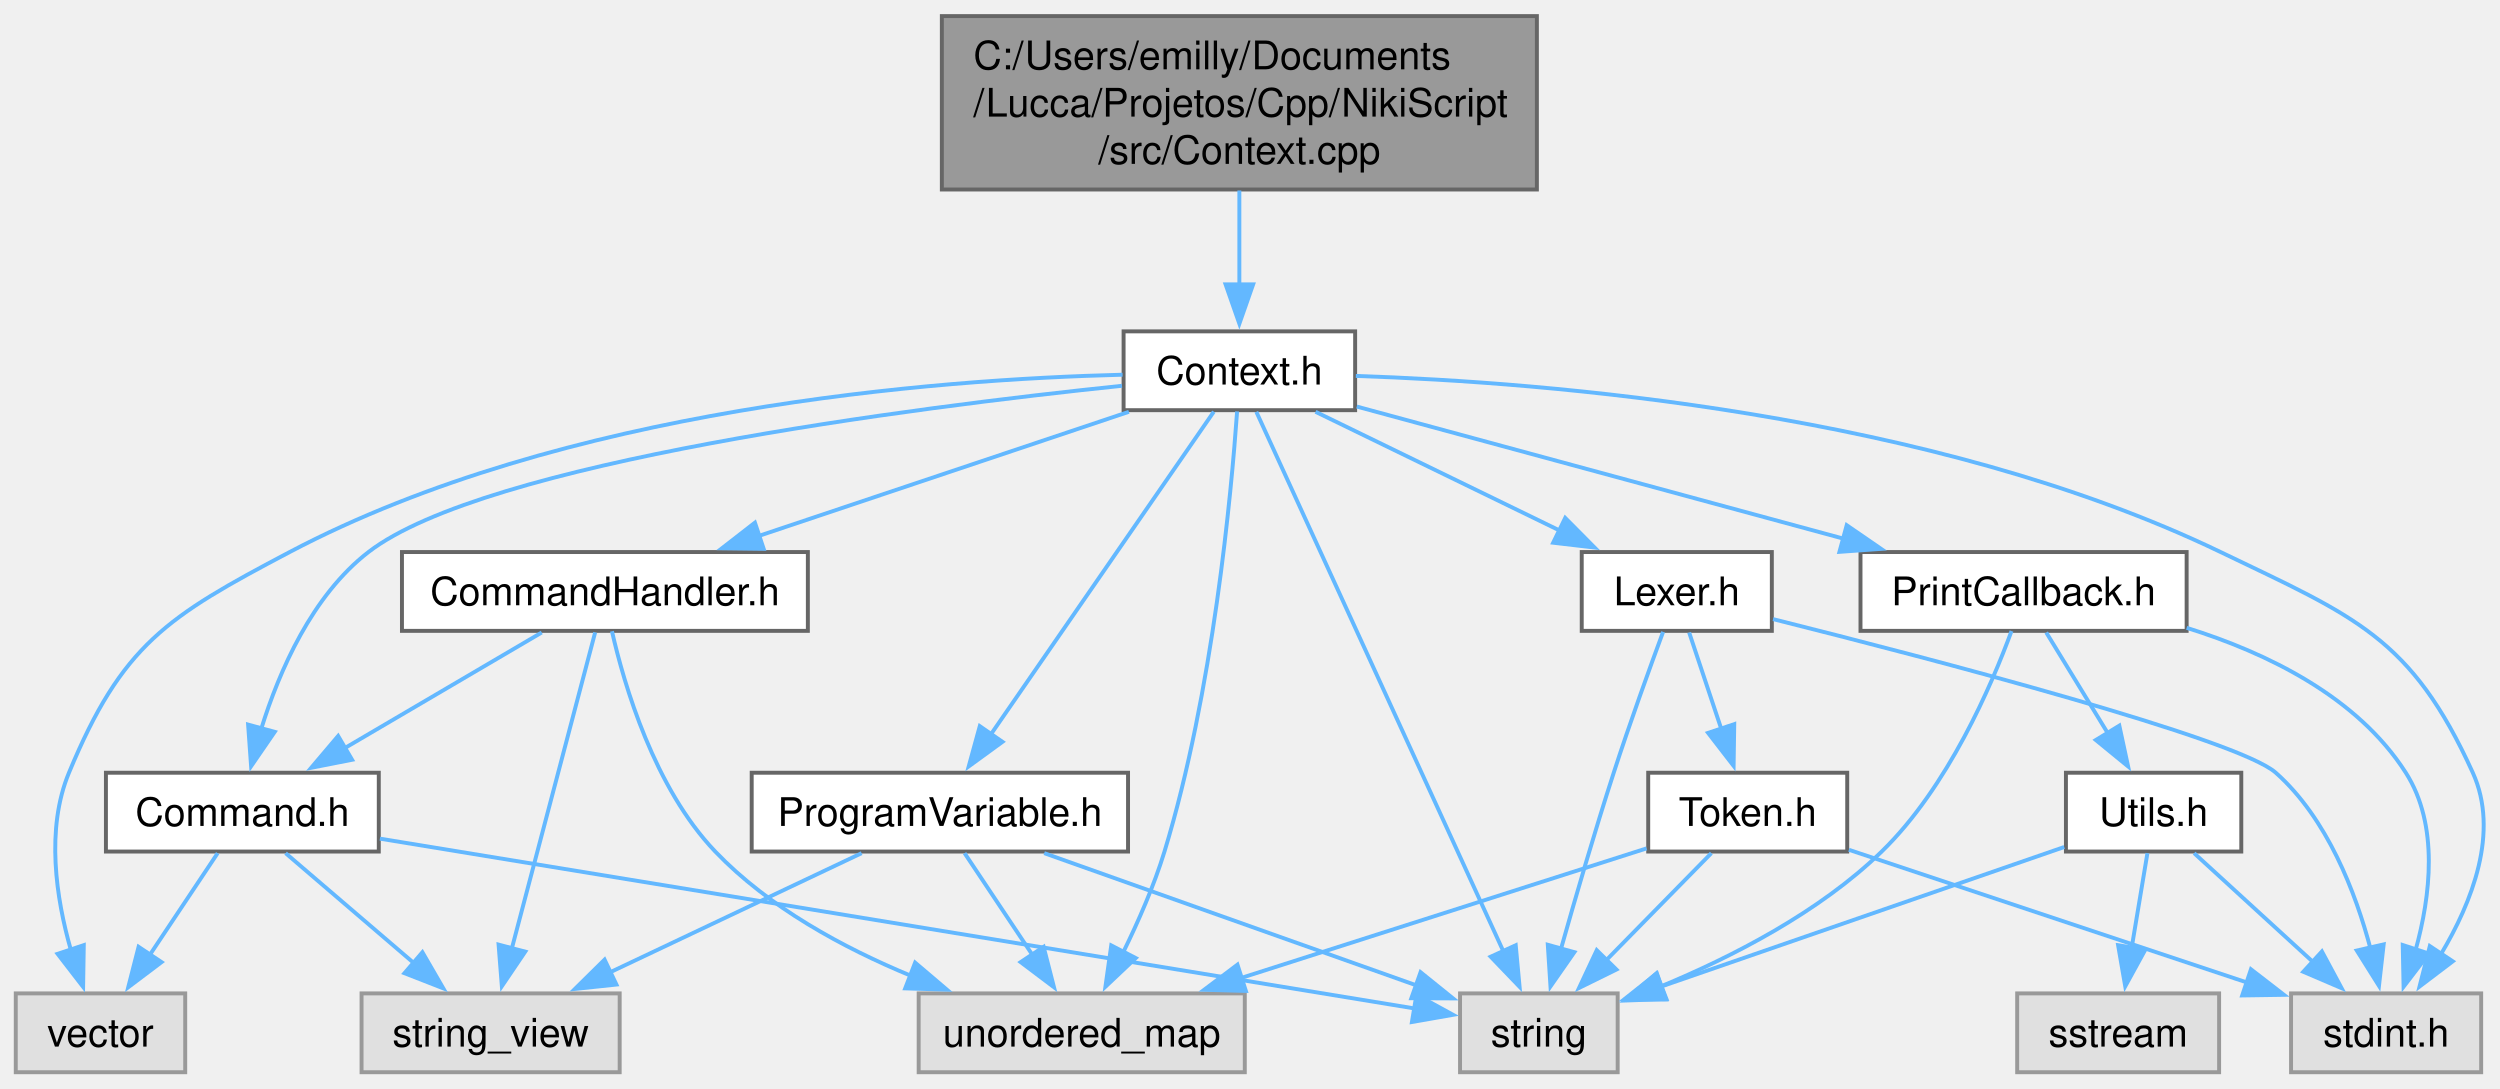
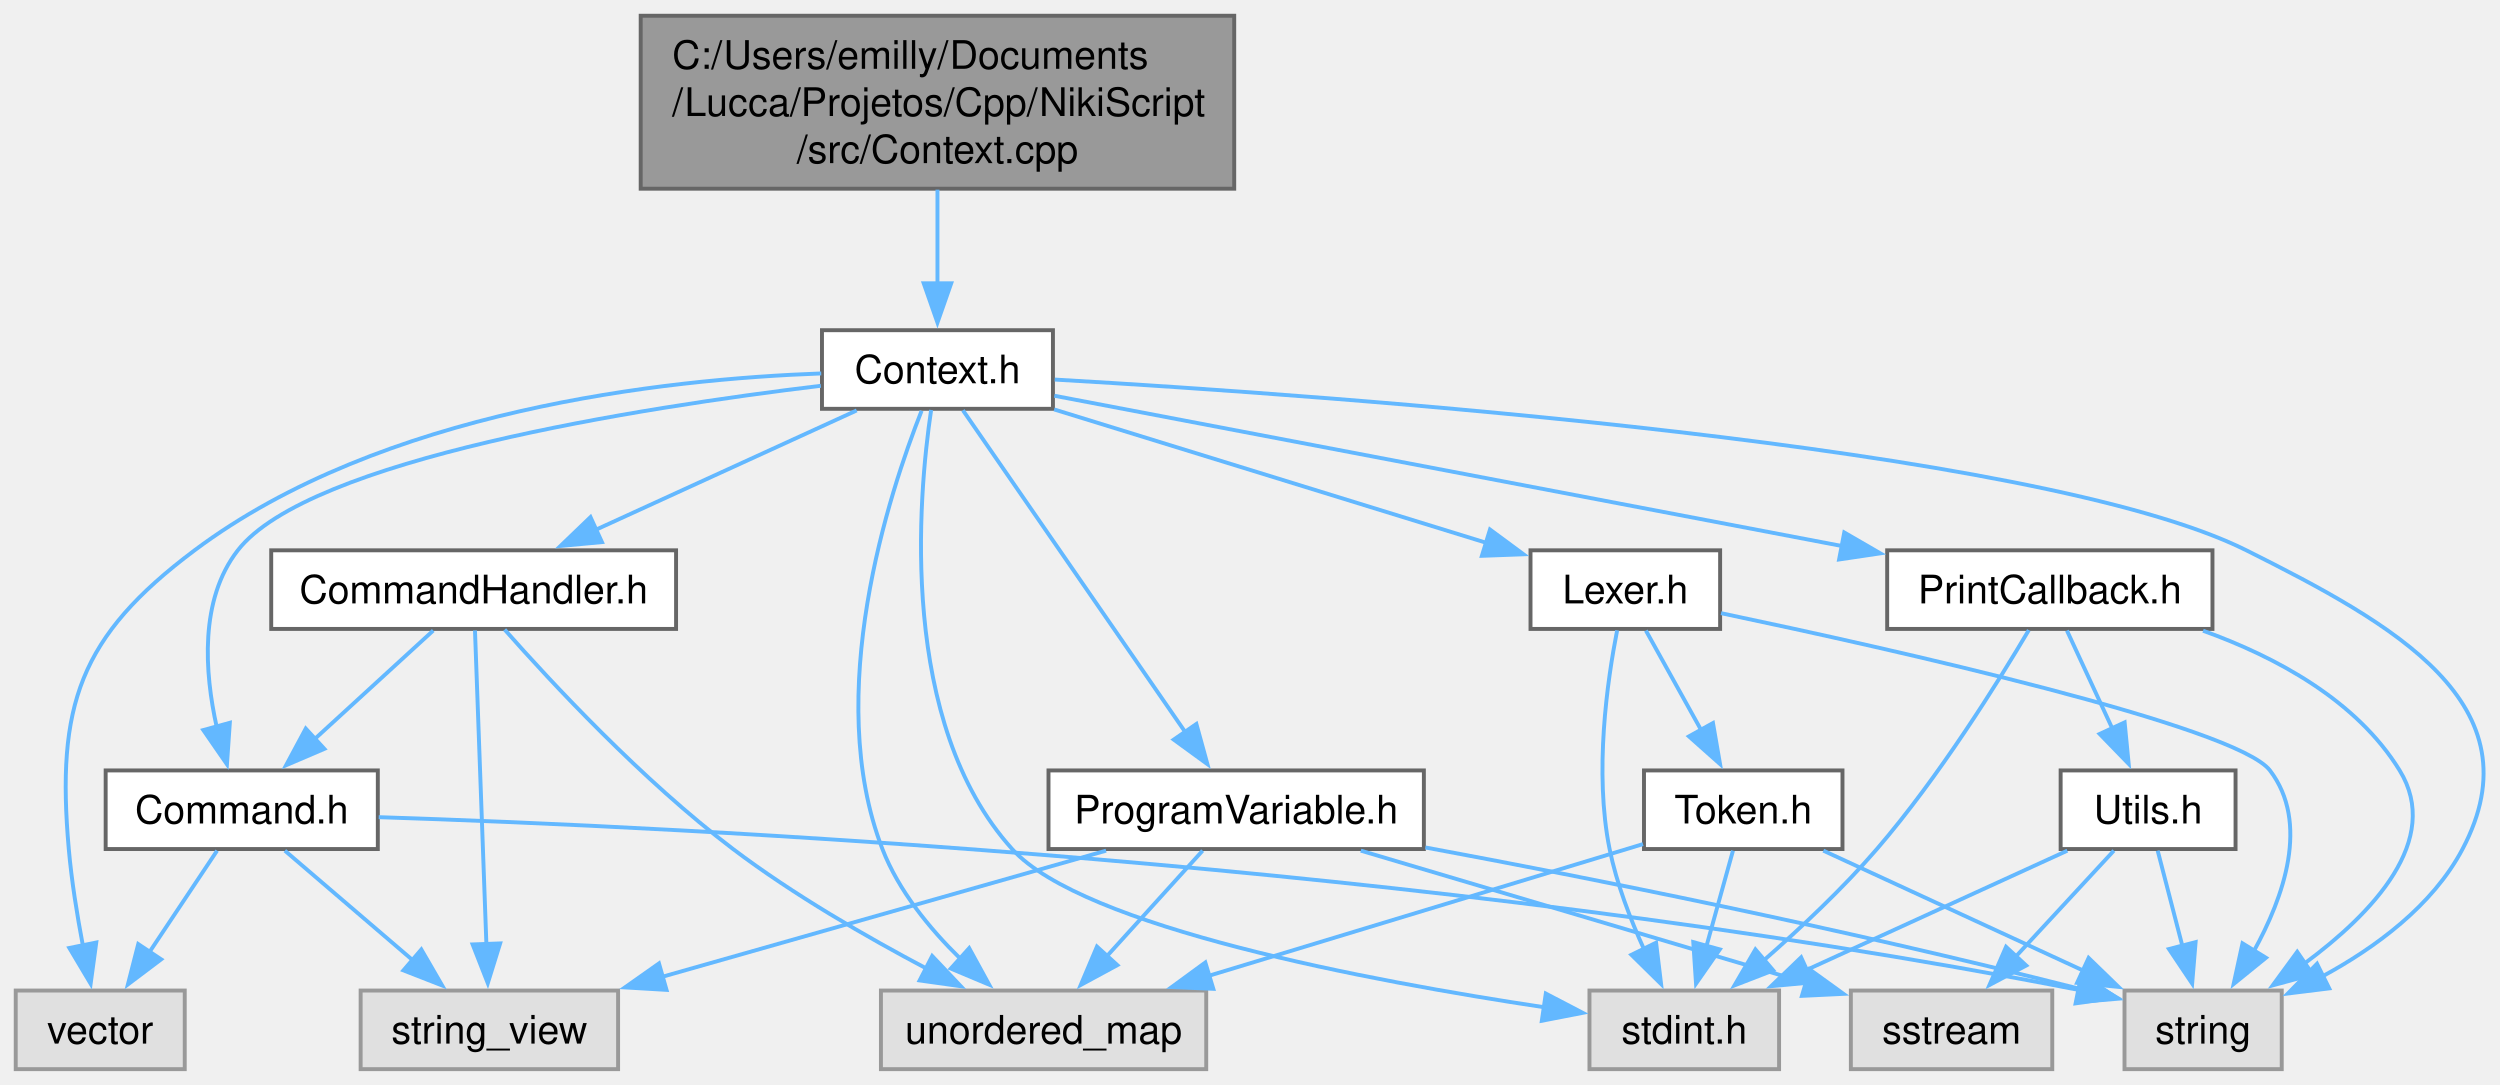
- <svg xmlns="http://www.w3.org/2000/svg" xmlns:xlink="http://www.w3.org/1999/xlink" width="634pt" height="276pt" viewBox="0.00 0.00 634.40 276.00">
+ <svg xmlns="http://www.w3.org/2000/svg" xmlns:xlink="http://www.w3.org/1999/xlink" width="636pt" height="276pt" viewBox="0.00 0.00 636.03 276.00">
  <g id="graph0" class="graph" transform="scale(1 1) rotate(0) translate(4 272)">
    <g id="Node000001" class="node">
      <g id="a_Node000001">
        <a xlink:title=" ">
-           <polygon fill="#999999" stroke="#666666" points="386,-268 235,-268 235,-224 386,-224 386,-268" />
-           <text text-anchor="start" x="243" y="-254.5" font-family="Helvetica,sans-Serif" font-size="10.00">C:/Users/emilly/Documents</text>
-           <text text-anchor="start" x="243" y="-242.5" font-family="Helvetica,sans-Serif" font-size="10.00">/Lucca/Projetos/Cpp/NikiScript</text>
-           <text text-anchor="middle" x="310.5" y="-230.5" font-family="Helvetica,sans-Serif" font-size="10.00">/src/Context.cpp</text>
+           <polygon fill="#999999" stroke="#666666" points="310,-268 159,-268 159,-224 310,-224 310,-268" />
+           <text text-anchor="start" x="167" y="-254.5" font-family="Helvetica,sans-Serif" font-size="10.00">C:/Users/emilly/Documents</text>
+           <text text-anchor="start" x="167" y="-242.5" font-family="Helvetica,sans-Serif" font-size="10.00">/Lucca/Projetos/Cpp/NikiScript</text>
+           <text text-anchor="middle" x="234.5" y="-230.5" font-family="Helvetica,sans-Serif" font-size="10.00">/src/Context.cpp</text>
        </a>
      </g>
    </g>
    <g id="Node000002" class="node">
      <g id="a_Node000002">
        <a xlink:href="_context_8h.html" target="_top" xlink:title=" ">
-           <polygon fill="white" stroke="#666666" points="339.88,-188 281.12,-188 281.12,-168 339.88,-168 339.88,-188" />
-           <text text-anchor="middle" x="310.5" y="-174.5" font-family="Helvetica,sans-Serif" font-size="10.00">Context.h</text>
+           <polygon fill="white" stroke="#666666" points="263.88,-188 205.12,-188 205.12,-168 263.88,-168 263.88,-188" />
+           <text text-anchor="middle" x="234.5" y="-174.5" font-family="Helvetica,sans-Serif" font-size="10.00">Context.h</text>
        </a>
      </g>
    </g>
    <g id="edge1_Node000001_Node000002" class="edge">
      <g id="a_edge1_Node000001_Node000002">
        <a xlink:title=" ">
-           <path fill="none" stroke="#63b8ff" d="M310.5,-223.75C310.5,-216.13 310.5,-207.53 310.5,-199.93" />
-           <polygon fill="#63b8ff" stroke="#63b8ff" points="314,-199.93 310.5,-189.93 307,-199.93 314,-199.93" />
+           <path fill="none" stroke="#63b8ff" d="M234.5,-223.75C234.5,-216.13 234.5,-207.53 234.5,-199.93" />
+           <polygon fill="#63b8ff" stroke="#63b8ff" points="238,-199.93 234.5,-189.93 231,-199.93 238,-199.93" />
        </a>
      </g>
    </g>
    <g id="Node000003" class="node">
      <g id="a_Node000003">
        <a xlink:title=" ">
          <polygon fill="#e0e0e0" stroke="#999999" points="43,-20 0,-20 0,0 43,0 43,-20" />
          <text text-anchor="middle" x="21.5" y="-6.5" font-family="Helvetica,sans-Serif" font-size="10.00">vector</text>
        </a>
      </g>
    </g>
    <g id="edge2_Node000002_Node000003" class="edge">
      <g id="a_edge2_Node000002_Node000003">
        <a xlink:title=" ">
-           <path fill="none" stroke="#63b8ff" d="M280.86,-177C233.49,-175.82 138.97,-168.61 69.5,-132 38.36,-115.59 26.97,-108.52 13.5,-76 7.57,-61.68 10.22,-44.19 14,-30.96" />
-           <polygon fill="#63b8ff" stroke="#63b8ff" points="17.26,-32.25 17.09,-21.65 10.61,-30.04 17.26,-32.25" />
+           <path fill="none" stroke="#63b8ff" d="M204.93,-177C164.94,-175.55 93.16,-167.68 45.5,-132 16.16,-110.03 10.28,-92.51 13.5,-56 14.21,-47.9 15.64,-39.08 17.09,-31.41" />
+           <polygon fill="#63b8ff" stroke="#63b8ff" points="20.49,-32.22 19.06,-21.73 13.64,-30.83 20.49,-32.22" />
        </a>
      </g>
    </g>
    <g id="Node000004" class="node">
      <g id="a_Node000004">
        <a xlink:title=" ">
-           <polygon fill="#e0e0e0" stroke="#999999" points="625.62,-20 577.38,-20 577.38,0 625.62,0 625.62,-20" />
-           <text text-anchor="middle" x="601.5" y="-6.5" font-family="Helvetica,sans-Serif" font-size="10.00">stdint.h</text>
+           <polygon fill="#e0e0e0" stroke="#999999" points="448.62,-20 400.38,-20 400.38,0 448.62,0 448.62,-20" />
+           <text text-anchor="middle" x="424.5" y="-6.5" font-family="Helvetica,sans-Serif" font-size="10.00">stdint.h</text>
        </a>
      </g>
    </g>
    <g id="edge3_Node000002_Node000004" class="edge">
      <g id="a_edge3_Node000002_Node000004">
        <a xlink:title=" ">
-           <path fill="none" stroke="#63b8ff" d="M340.05,-176.69C388.32,-175.1 486.08,-167.36 559.5,-132 593.55,-115.6 607.88,-110.42 623.5,-76 630.34,-60.93 623.28,-43.09 615.39,-29.91" />
-           <polygon fill="#63b8ff" stroke="#63b8ff" points="618.42,-28.14 609.98,-21.74 612.59,-32.01 618.42,-28.14" />
+           <path fill="none" stroke="#63b8ff" d="M232.89,-167.71C229.57,-145.35 224.57,-88.03 253.5,-56 271.44,-36.13 344.31,-22.45 388.93,-15.74" />
+           <polygon fill="#63b8ff" stroke="#63b8ff" points="389.27,-19.23 398.66,-14.33 388.26,-12.31 389.27,-19.23" />
        </a>
      </g>
    </g>
    <g id="Node000005" class="node">
      <g id="a_Node000005">
        <a xlink:title=" ">
-           <polygon fill="#e0e0e0" stroke="#999999" points="406.5,-20 366.5,-20 366.5,0 406.5,0 406.5,-20" />
-           <text text-anchor="middle" x="386.5" y="-6.5" font-family="Helvetica,sans-Serif" font-size="10.00">string</text>
+           <polygon fill="#e0e0e0" stroke="#999999" points="576.5,-20 536.5,-20 536.5,0 576.5,0 576.5,-20" />
+           <text text-anchor="middle" x="556.5" y="-6.5" font-family="Helvetica,sans-Serif" font-size="10.00">string</text>
        </a>
      </g>
    </g>
    <g id="edge4_Node000002_Node000005" class="edge">
      <g id="a_edge4_Node000002_Node000005">
        <a xlink:title=" ">
-           <path fill="none" stroke="#63b8ff" d="M314.8,-167.6C326.87,-141.23 361.23,-66.19 377.61,-30.42" />
-           <polygon fill="#63b8ff" stroke="#63b8ff" points="380.63,-32.22 381.61,-21.67 374.27,-29.31 380.63,-32.22" />
+           <path fill="none" stroke="#63b8ff" d="M264.34,-175.44C335.75,-171.31 514.49,-158.55 567.5,-132 604.78,-113.33 641.98,-92.86 622.5,-56 614.86,-41.54 600.25,-30.85 586.71,-23.53" />
+           <polygon fill="#63b8ff" stroke="#63b8ff" points="588.58,-20.55 578.06,-19.25 585.48,-26.82 588.58,-20.55" />
        </a>
      </g>
    </g>
    <g id="Node000006" class="node">
      <g id="a_Node000006">
        <a xlink:title=" ">
-           <polygon fill="#e0e0e0" stroke="#999999" points="311.88,-20 229.12,-20 229.12,0 311.88,0 311.88,-20" />
-           <text text-anchor="middle" x="270.5" y="-6.5" font-family="Helvetica,sans-Serif" font-size="10.00">unordered_map</text>
+           <polygon fill="#e0e0e0" stroke="#999999" points="302.88,-20 220.12,-20 220.12,0 302.88,0 302.88,-20" />
+           <text text-anchor="middle" x="261.5" y="-6.5" font-family="Helvetica,sans-Serif" font-size="10.00">unordered_map</text>
        </a>
      </g>
    </g>
    <g id="edge5_Node000002_Node000006" class="edge">
      <g id="a_edge5_Node000002_Node000006">
        <a xlink:title=" ">
-           <path fill="none" stroke="#63b8ff" d="M309.93,-167.69C308.48,-147.14 303.85,-96.47 291.5,-56 288.86,-47.36 284.86,-38.25 281.06,-30.5" />
-           <polygon fill="#63b8ff" stroke="#63b8ff" points="284.21,-28.97 276.51,-21.69 277.99,-32.18 284.21,-28.97" />
+           <path fill="none" stroke="#63b8ff" d="M230.47,-167.51C222.19,-146.59 205.3,-95.24 220.5,-56 224.6,-45.4 232.49,-35.77 240.27,-28.16" />
+           <polygon fill="#63b8ff" stroke="#63b8ff" points="242.57,-30.79 247.66,-21.49 237.89,-25.59 242.57,-30.79" />
        </a>
      </g>
    </g>
    <g id="Node000007" class="node">
      <g id="a_Node000007">
        <a xlink:href="_command_8h.html" target="_top" xlink:title=" ">
          <polygon fill="white" stroke="#666666" points="92.12,-76 22.88,-76 22.88,-56 92.12,-56 92.12,-76" />
          <text text-anchor="middle" x="57.5" y="-62.5" font-family="Helvetica,sans-Serif" font-size="10.00">Command.h</text>
        </a>
      </g>
    </g>
    <g id="edge6_Node000002_Node000007" class="edge">
      <g id="a_edge6_Node000002_Node000007">
        <a xlink:title=" ">
-           <path fill="none" stroke="#63b8ff" d="M280.72,-174.19C227.56,-168.65 119.11,-154.84 89.5,-132 75.18,-120.96 66.86,-101.82 62.3,-87.16" />
-           <polygon fill="#63b8ff" stroke="#63b8ff" points="65.72,-86.37 59.72,-77.64 58.96,-88.21 65.72,-86.37" />
+           <path fill="none" stroke="#63b8ff" d="M204.83,-173.86C159.05,-168.33 74.57,-155.2 56.5,-132 46.74,-119.46 48.02,-101.06 51.14,-87.03" />
+           <polygon fill="#63b8ff" stroke="#63b8ff" points="54.47,-88.12 53.74,-77.55 47.72,-86.27 54.47,-88.12" />
        </a>
      </g>
    </g>
    <g id="Node000009" class="node">
      <g id="a_Node000009">
        <a xlink:href="_command_handler_8h.html" target="_top" xlink:title=" ">
-           <polygon fill="white" stroke="#666666" points="201,-132 98,-132 98,-112 201,-112 201,-132" />
-           <text text-anchor="middle" x="149.5" y="-118.5" font-family="Helvetica,sans-Serif" font-size="10.00">CommandHandler.h</text>
+           <polygon fill="white" stroke="#666666" points="168,-132 65,-132 65,-112 168,-112 168,-132" />
+           <text text-anchor="middle" x="116.5" y="-118.5" font-family="Helvetica,sans-Serif" font-size="10.00">CommandHandler.h</text>
        </a>
      </g>
    </g>
    <g id="edge10_Node000002_Node000009" class="edge">
      <g id="a_edge10_Node000002_Node000009">
        <a xlink:title=" ">
-           <path fill="none" stroke="#63b8ff" d="M282.46,-167.59C256.41,-158.86 217.4,-145.77 188.36,-136.03" />
-           <polygon fill="#63b8ff" stroke="#63b8ff" points="189.79,-132.82 179.2,-132.96 187.57,-139.46 189.79,-132.82" />
+           <path fill="none" stroke="#63b8ff" d="M213.95,-167.59C195.62,-159.21 168.51,-146.8 147.54,-137.21" />
+           <polygon fill="#63b8ff" stroke="#63b8ff" points="149.14,-134.09 138.59,-133.11 146.23,-140.45 149.14,-134.09" />
        </a>
      </g>
    </g>
    <g id="Node000010" class="node">
      <g id="a_Node000010">
        <a xlink:href="_print_callback_8h.html" target="_top" xlink:title=" ">
-           <polygon fill="white" stroke="#666666" points="550.88,-132 468.12,-132 468.12,-112 550.88,-112 550.88,-132" />
-           <text text-anchor="middle" x="509.5" y="-118.5" font-family="Helvetica,sans-Serif" font-size="10.00">PrintCallback.h</text>
+           <polygon fill="white" stroke="#666666" points="558.88,-132 476.12,-132 476.12,-112 558.88,-112 558.88,-132" />
+           <text text-anchor="middle" x="517.5" y="-118.5" font-family="Helvetica,sans-Serif" font-size="10.00">PrintCallback.h</text>
        </a>
      </g>
    </g>
    <g id="edge14_Node000002_Node000010" class="edge">
      <g id="a_edge14_Node000002_Node000010">
        <a xlink:title=" ">
-           <path fill="none" stroke="#63b8ff" d="M340.29,-168.92C373.06,-160.03 426.08,-145.64 464.04,-135.33" />
-           <polygon fill="#63b8ff" stroke="#63b8ff" points="464.62,-138.81 473.35,-132.81 462.78,-132.05 464.62,-138.81" />
+           <path fill="none" stroke="#63b8ff" d="M264.25,-171.32C311.85,-162.24 405.75,-144.32 464.88,-133.04" />
+           <polygon fill="#63b8ff" stroke="#63b8ff" points="465.2,-136.54 474.37,-131.23 463.89,-129.67 465.2,-136.54" />
        </a>
      </g>
    </g>
    <g id="Node000013" class="node">
      <g id="a_Node000013">
        <a xlink:href="_program_variable_8h.html" target="_top" xlink:title=" ">
-           <polygon fill="white" stroke="#666666" points="282.25,-76 186.75,-76 186.75,-56 282.25,-56 282.25,-76" />
-           <text text-anchor="middle" x="234.5" y="-62.5" font-family="Helvetica,sans-Serif" font-size="10.00">ProgramVariable.h</text>
+           <polygon fill="white" stroke="#666666" points="358.25,-76 262.75,-76 262.75,-56 358.25,-56 358.25,-76" />
+           <text text-anchor="middle" x="310.5" y="-62.5" font-family="Helvetica,sans-Serif" font-size="10.00">ProgramVariable.h</text>
        </a>
      </g>
    </g>
    <g id="edge21_Node000002_Node000013" class="edge">
      <g id="a_edge21_Node000002_Node000013">
        <a xlink:title=" ">
-           <path fill="none" stroke="#63b8ff" d="M304.02,-167.62C291.51,-149.52 263.83,-109.45 247.42,-85.7" />
-           <polygon fill="#63b8ff" stroke="#63b8ff" points="250.39,-83.84 241.82,-77.6 244.63,-87.82 250.39,-83.84" />
+           <path fill="none" stroke="#63b8ff" d="M240.98,-167.62C253.49,-149.52 281.17,-109.45 297.58,-85.7" />
+           <polygon fill="#63b8ff" stroke="#63b8ff" points="300.37,-87.82 303.18,-77.6 294.61,-83.84 300.37,-87.82" />
        </a>
      </g>
    </g>
    <g id="Node000014" class="node">
      <g id="a_Node000014">
        <a xlink:href="_lexer_8h.html" target="_top" xlink:title=" ">
-           <polygon fill="white" stroke="#666666" points="445.62,-132 397.38,-132 397.38,-112 445.62,-112 445.62,-132" />
-           <text text-anchor="middle" x="421.5" y="-118.5" font-family="Helvetica,sans-Serif" font-size="10.00">Lexer.h</text>
-         </a>
-       </g>
-     </g>
-     <g id="edge25_Node000002_Node000014" class="edge">
-       <g id="a_edge25_Node000002_Node000014">
-         <a xlink:title=" ">
-           <path fill="none" stroke="#63b8ff" d="M329.83,-167.59C346.92,-159.28 372.1,-147.03 391.75,-137.47" />
-           <polygon fill="#63b8ff" stroke="#63b8ff" points="393.19,-140.66 400.65,-133.14 390.13,-134.37 393.19,-140.66" />
+           <polygon fill="white" stroke="#666666" points="433.62,-132 385.38,-132 385.38,-112 433.62,-112 433.62,-132" />
+           <text text-anchor="middle" x="409.5" y="-118.5" font-family="Helvetica,sans-Serif" font-size="10.00">Lexer.h</text>
+         </a>
+       </g>
+     </g>
+     <g id="edge26_Node000002_Node000014" class="edge">
+       <g id="a_edge26_Node000002_Node000014">
+         <a xlink:title=" ">
+           <path fill="none" stroke="#63b8ff" d="M264.19,-167.84C294.63,-158.45 341.97,-143.84 374.29,-133.86" />
+           <polygon fill="#63b8ff" stroke="#63b8ff" points="375.07,-137.29 383.6,-130.99 373.01,-130.6 375.07,-137.29" />
        </a>
      </g>
    </g>
    <g id="edge7_Node000007_Node000003" class="edge">
      <g id="a_edge7_Node000007_Node000003">
        <a xlink:title=" ">
          <path fill="none" stroke="#63b8ff" d="M51.23,-55.59C46.48,-48.47 39.8,-38.45 33.98,-29.72" />
          <polygon fill="#63b8ff" stroke="#63b8ff" points="37,-27.94 28.54,-21.56 31.17,-31.82 37,-27.94" />
        </a>
      </g>
    </g>
    <g id="edge9_Node000007_Node000005" class="edge">
      <g id="a_edge9_Node000007_Node000005">
        <a xlink:title=" ">
-           <path fill="none" stroke="#63b8ff" d="M92.4,-59.27C156.74,-48.71 293.12,-26.33 354.9,-16.19" />
-           <polygon fill="#63b8ff" stroke="#63b8ff" points="355.43,-19.65 364.73,-14.57 354.29,-12.74 355.43,-19.65" />
+           <path fill="none" stroke="#63b8ff" d="M92.35,-64.11C169.12,-61.62 358.59,-52.64 525.11,-20.1" />
+           <polygon fill="#63b8ff" stroke="#63b8ff" points="525.43,-23.6 534.56,-18.22 524.06,-16.74 525.43,-23.6" />
        </a>
      </g>
    </g>
    <g id="Node000008" class="node">
      <g id="a_Node000008">
        <a xlink:title=" ">
          <polygon fill="#e0e0e0" stroke="#999999" points="153.25,-20 87.75,-20 87.75,0 153.25,0 153.25,-20" />
          <text text-anchor="middle" x="120.5" y="-6.5" font-family="Helvetica,sans-Serif" font-size="10.00">string_view</text>
        </a>
      </g>
    </g>
    <g id="edge8_Node000007_Node000008" class="edge">
      <g id="a_edge8_Node000007_Node000008">
        <a xlink:title=" ">
          <path fill="none" stroke="#63b8ff" d="M68.47,-55.59C77.42,-47.93 90.27,-36.91 100.96,-27.75" />
          <polygon fill="#63b8ff" stroke="#63b8ff" points="103.19,-30.45 108.5,-21.28 98.63,-25.13 103.19,-30.45" />
        </a>
      </g>
    </g>
    <g id="edge11_Node000009_Node000006" class="edge">
      <g id="a_edge11_Node000009_Node000006">
        <a xlink:title=" ">
-           <path fill="none" stroke="#63b8ff" d="M151.29,-111.9C154.41,-98.19 162.04,-72.16 177.5,-56 191.06,-41.83 209.99,-31.56 227.24,-24.44" />
-           <polygon fill="#63b8ff" stroke="#63b8ff" points="228.22,-27.81 236.29,-20.95 225.7,-21.28 228.22,-27.81" />
+           <path fill="none" stroke="#63b8ff" d="M124.39,-111.83C136.16,-98.51 159.42,-73.47 182.5,-56 197.84,-44.39 216.48,-33.64 231.8,-25.55" />
+           <polygon fill="#63b8ff" stroke="#63b8ff" points="233.16,-28.79 240.45,-21.1 229.96,-22.57 233.16,-28.79" />
        </a>
      </g>
    </g>
    <g id="edge13_Node000009_Node000007" class="edge">
      <g id="a_edge13_Node000009_Node000007">
        <a xlink:title=" ">
-           <path fill="none" stroke="#63b8ff" d="M133.47,-111.59C119.71,-103.51 99.6,-91.71 83.52,-82.27" />
-           <polygon fill="#63b8ff" stroke="#63b8ff" points="85.35,-79.29 74.96,-77.25 81.81,-85.33 85.35,-79.29" />
+           <path fill="none" stroke="#63b8ff" d="M106.22,-111.59C97.93,-104.01 86.05,-93.13 76.1,-84.02" />
+           <polygon fill="#63b8ff" stroke="#63b8ff" points="78.52,-81.49 68.78,-77.32 73.79,-86.65 78.52,-81.49" />
        </a>
      </g>
    </g>
    <g id="edge12_Node000009_Node000008" class="edge">
      <g id="a_edge12_Node000009_Node000008">
        <a xlink:title=" ">
-           <path fill="none" stroke="#63b8ff" d="M147.03,-111.62C142.36,-93.92 132.16,-55.24 125.86,-31.32" />
-           <polygon fill="#63b8ff" stroke="#63b8ff" points="129.29,-30.6 123.35,-21.82 122.52,-32.38 129.29,-30.6" />
+           <path fill="none" stroke="#63b8ff" d="M116.84,-111.62C117.48,-94.01 118.88,-55.59 119.75,-31.65" />
+           <polygon fill="#63b8ff" stroke="#63b8ff" points="123.24,-31.99 120.1,-21.87 116.24,-31.73 123.24,-31.99" />
        </a>
      </g>
    </g>
    <g id="edge15_Node000010_Node000004" class="edge">
      <g id="a_edge15_Node000010_Node000004">
        <a xlink:title=" ">
-           <path fill="none" stroke="#63b8ff" d="M550.89,-112.77C571.34,-106.39 594.21,-95.25 606.5,-76 614.98,-62.72 612.76,-44.66 608.97,-30.95" />
-           <polygon fill="#63b8ff" stroke="#63b8ff" points="612.37,-30.1 605.93,-21.68 605.72,-32.28 612.37,-30.1" />
+           <path fill="none" stroke="#63b8ff" d="M512.15,-111.69C504.42,-98.62 489.34,-74.37 473.5,-56 464.79,-45.9 453.96,-35.75 444.71,-27.66" />
+           <polygon fill="#63b8ff" stroke="#63b8ff" points="447.14,-25.13 437.26,-21.3 442.6,-30.46 447.14,-25.13" />
        </a>
      </g>
    </g>
    <g id="edge16_Node000010_Node000005" class="edge">
      <g id="a_edge16_Node000010_Node000005">
        <a xlink:title=" ">
-           <path fill="none" stroke="#63b8ff" d="M506.44,-111.95C501.43,-98.31 490.34,-72.36 473.5,-56 457.65,-40.59 435.45,-29.23 417.45,-21.77" />
-           <polygon fill="#63b8ff" stroke="#63b8ff" points="418.88,-18.57 408.29,-18.19 416.33,-25.09 418.88,-18.57" />
+           <path fill="none" stroke="#63b8ff" d="M556.49,-111.54C575.04,-104.88 595.53,-93.85 606.5,-76 617.39,-58.3 599.6,-39.65 582.3,-26.89" />
+           <polygon fill="#63b8ff" stroke="#63b8ff" points="584.4,-24.08 574.18,-21.31 580.44,-29.85 584.4,-24.08" />
        </a>
      </g>
    </g>
    <g id="Node000011" class="node">
      <g id="a_Node000011">
        <a xlink:href="_utils_8h.html" target="_top" xlink:title=" ">
          <polygon fill="white" stroke="#666666" points="564.75,-76 520.25,-76 520.25,-56 564.75,-56 564.75,-76" />
          <text text-anchor="middle" x="542.5" y="-62.5" font-family="Helvetica,sans-Serif" font-size="10.00">Utils.h</text>
        </a>
      </g>
    </g>
    <g id="edge17_Node000010_Node000011" class="edge">
      <g id="a_edge17_Node000010_Node000011">
        <a xlink:title=" ">
-           <path fill="none" stroke="#63b8ff" d="M515.25,-111.59C519.55,-104.55 525.59,-94.67 530.89,-86" />
-           <polygon fill="#63b8ff" stroke="#63b8ff" points="533.8,-87.95 536.03,-77.59 527.83,-84.3 533.8,-87.95" />
+           <path fill="none" stroke="#63b8ff" d="M521.85,-111.59C525.05,-104.7 529.49,-95.1 533.44,-86.57" />
+           <polygon fill="#63b8ff" stroke="#63b8ff" points="536.53,-88.22 537.56,-77.67 530.18,-85.28 536.53,-88.22" />
        </a>
      </g>
    </g>
    <g id="edge18_Node000011_Node000004" class="edge">
      <g id="a_edge18_Node000011_Node000004">
        <a xlink:title=" ">
-           <path fill="none" stroke="#63b8ff" d="M552.78,-55.59C561.07,-48.01 572.95,-37.13 582.9,-28.02" />
-           <polygon fill="#63b8ff" stroke="#63b8ff" points="585.21,-30.65 590.22,-21.32 580.48,-25.49 585.21,-30.65" />
+           <path fill="none" stroke="#63b8ff" d="M521.95,-55.59C503.62,-47.21 476.51,-34.8 455.54,-25.21" />
+           <polygon fill="#63b8ff" stroke="#63b8ff" points="457.14,-22.09 446.59,-21.11 454.23,-28.45 457.14,-22.09" />
        </a>
      </g>
    </g>
    <g id="edge19_Node000011_Node000005" class="edge">
      <g id="a_edge19_Node000011_Node000005">
        <a xlink:title=" ">
-           <path fill="none" stroke="#63b8ff" d="M519.82,-57.15C492.84,-47.81 447.68,-32.18 417.5,-21.73" />
-           <polygon fill="#63b8ff" stroke="#63b8ff" points="418.75,-18.46 408.16,-18.5 416.46,-25.08 418.75,-18.46" />
+           <path fill="none" stroke="#63b8ff" d="M544.94,-55.59C546.67,-48.93 549.05,-39.75 551.2,-31.44" />
+           <polygon fill="#63b8ff" stroke="#63b8ff" points="554.59,-32.32 553.71,-21.76 547.81,-30.56 554.59,-32.32" />
        </a>
      </g>
    </g>
    <g id="Node000012" class="node">
      <g id="a_Node000012">
        <a xlink:title=" ">
-           <polygon fill="#e0e0e0" stroke="#999999" points="559.12,-20 507.88,-20 507.88,0 559.12,0 559.12,-20" />
-           <text text-anchor="middle" x="533.5" y="-6.5" font-family="Helvetica,sans-Serif" font-size="10.00">sstream</text>
+           <polygon fill="#e0e0e0" stroke="#999999" points="518.12,-20 466.88,-20 466.88,0 518.12,0 518.12,-20" />
+           <text text-anchor="middle" x="492.5" y="-6.5" font-family="Helvetica,sans-Serif" font-size="10.00">sstream</text>
        </a>
      </g>
    </g>
    <g id="edge20_Node000011_Node000012" class="edge">
      <g id="a_edge20_Node000011_Node000012">
        <a xlink:title=" ">
-           <path fill="none" stroke="#63b8ff" d="M540.93,-55.59C539.82,-48.93 538.29,-39.75 536.91,-31.44" />
-           <polygon fill="#63b8ff" stroke="#63b8ff" points="540.39,-31.08 535.3,-21.79 533.49,-32.23 540.39,-31.08" />
+           <path fill="none" stroke="#63b8ff" d="M533.79,-55.59C526.91,-48.16 517.11,-37.58 508.78,-28.58" />
+           <polygon fill="#63b8ff" stroke="#63b8ff" points="511.5,-26.37 502.14,-21.41 506.36,-31.12 511.5,-26.37" />
        </a>
      </g>
    </g>
    <g id="edge22_Node000013_Node000005" class="edge">
      <g id="a_edge22_Node000013_Node000005">
        <a xlink:title=" ">
-           <path fill="none" stroke="#63b8ff" d="M260.98,-55.59C287.29,-46.25 327.63,-31.91 355.45,-22.03" />
-           <polygon fill="#63b8ff" stroke="#63b8ff" points="356.48,-25.38 364.73,-18.73 354.14,-18.78 356.48,-25.38" />
-         </a>
-       </g>
-     </g>
-     <g id="edge24_Node000013_Node000006" class="edge">
-       <g id="a_edge24_Node000013_Node000006">
-         <a xlink:title=" ">
-           <path fill="none" stroke="#63b8ff" d="M240.77,-55.59C245.52,-48.47 252.2,-38.45 258.02,-29.72" />
-           <polygon fill="#63b8ff" stroke="#63b8ff" points="260.83,-31.82 263.46,-21.56 255,-27.94 260.83,-31.82" />
+           <path fill="none" stroke="#63b8ff" d="M358.64,-56.4C400.41,-48.63 462.67,-36.3 525.4,-20.35" />
+           <polygon fill="#63b8ff" stroke="#63b8ff" points="526.01,-23.81 534.82,-17.92 524.27,-17.03 526.01,-23.81" />
+         </a>
+       </g>
+     </g>
+     <g id="edge25_Node000013_Node000006" class="edge">
+       <g id="a_edge25_Node000013_Node000006">
+         <a xlink:title=" ">
+           <path fill="none" stroke="#63b8ff" d="M301.96,-55.59C295.22,-48.16 285.61,-37.58 277.46,-28.58" />
+           <polygon fill="#63b8ff" stroke="#63b8ff" points="280.27,-26.47 270.95,-21.42 275.08,-31.18 280.27,-26.47" />
        </a>
      </g>
    </g>
    <g id="edge23_Node000013_Node000008" class="edge">
      <g id="a_edge23_Node000013_Node000008">
        <a xlink:title=" ">
-           <path fill="none" stroke="#63b8ff" d="M214.64,-55.59C197.01,-47.24 170.99,-34.92 150.77,-25.34" />
-           <polygon fill="#63b8ff" stroke="#63b8ff" points="152.42,-22.25 141.88,-21.13 149.42,-28.57 152.42,-22.25" />
-         </a>
-       </g>
-     </g>
-     <g id="edge26_Node000014_Node000004" class="edge">
-       <g id="a_edge26_Node000014_Node000004">
-         <a xlink:title=" ">
-           <path fill="none" stroke="#63b8ff" d="M445.93,-114.98C486.39,-104.83 563.83,-84.59 573.5,-76 586.57,-64.4 593.76,-45.64 597.57,-31.24" />
-           <polygon fill="#63b8ff" stroke="#63b8ff" points="600.88,-32.44 599.69,-21.91 594.06,-30.88 600.88,-32.44" />
-         </a>
-       </g>
-     </g>
-     <g id="edge27_Node000014_Node000005" class="edge">
-       <g id="a_edge27_Node000014_Node000005">
-         <a xlink:title=" ">
-           <path fill="none" stroke="#63b8ff" d="M418.03,-111.75C414.68,-102.68 409.53,-88.46 405.5,-76 400.67,-61.08 395.72,-44.06 392.08,-31.18" />
-           <polygon fill="#63b8ff" stroke="#63b8ff" points="395.51,-30.46 389.45,-21.77 388.77,-32.34 395.51,-30.46" />
+           <path fill="none" stroke="#63b8ff" d="M277.4,-55.59C246.03,-46.68 198.71,-33.23 164.24,-23.43" />
+           <polygon fill="#63b8ff" stroke="#63b8ff" points="165.57,-20.17 154.99,-20.8 163.65,-26.9 165.57,-20.17" />
+         </a>
+       </g>
+     </g>
+     <g id="edge24_Node000013_Node000012" class="edge">
+       <g id="a_edge24_Node000013_Node000012">
+         <a xlink:title=" ">
+           <path fill="none" stroke="#63b8ff" d="M342.2,-55.59C373.86,-46.2 422.48,-31.77 455.8,-21.89" />
+           <polygon fill="#63b8ff" stroke="#63b8ff" points="456.42,-25.36 465.01,-19.16 454.43,-18.65 456.42,-25.36" />
+         </a>
+       </g>
+     </g>
+     <g id="edge27_Node000014_Node000004" class="edge">
+       <g id="a_edge27_Node000014_Node000004">
+         <a xlink:title=" ">
+           <path fill="none" stroke="#63b8ff" d="M407.42,-111.64C404.92,-98.91 401.55,-75.5 405.5,-56 407.26,-47.29 410.77,-38.17 414.29,-30.43" />
+           <polygon fill="#63b8ff" stroke="#63b8ff" points="417.33,-32.18 418.6,-21.66 411.05,-29.09 417.33,-32.18" />
+         </a>
+       </g>
+     </g>
+     <g id="edge28_Node000014_Node000005" class="edge">
+       <g id="a_edge28_Node000014_Node000005">
+         <a xlink:title=" ">
+           <path fill="none" stroke="#63b8ff" d="M433.85,-116.01C477.41,-106.84 564.93,-87.24 573.5,-76 583.65,-62.7 577.08,-43.89 569.35,-29.93" />
+           <polygon fill="#63b8ff" stroke="#63b8ff" points="572.49,-28.34 564.26,-21.66 566.52,-32.01 572.49,-28.34" />
        </a>
      </g>
    </g>
    <g id="Node000015" class="node">
      <g id="a_Node000015">
        <a xlink:href="_token_8h.html" target="_top" xlink:title=" ">
          <polygon fill="white" stroke="#666666" points="464.75,-76 414.25,-76 414.25,-56 464.75,-56 464.75,-76" />
          <text text-anchor="middle" x="439.5" y="-62.5" font-family="Helvetica,sans-Serif" font-size="10.00">Token.h</text>
        </a>
      </g>
    </g>
-     <g id="edge28_Node000014_Node000015" class="edge">
-       <g id="a_edge28_Node000014_Node000015">
-         <a xlink:title=" ">
-           <path fill="none" stroke="#63b8ff" d="M424.64,-111.59C426.88,-104.86 429.99,-95.53 432.78,-87.15" />
-           <polygon fill="#63b8ff" stroke="#63b8ff" points="436.08,-88.33 435.92,-77.73 429.44,-86.11 436.08,-88.33" />
-         </a>
-       </g>
-     </g>
-     <g id="edge29_Node000015_Node000004" class="edge">
-       <g id="a_edge29_Node000015_Node000004">
-         <a xlink:title=" ">
-           <path fill="none" stroke="#63b8ff" d="M465.17,-56.44C492.5,-47.33 535.94,-32.85 566.42,-22.69" />
-           <polygon fill="#63b8ff" stroke="#63b8ff" points="567.2,-26.12 575.58,-19.64 564.98,-19.48 567.2,-26.12" />
-         </a>
-       </g>
-     </g>
-     <g id="edge30_Node000015_Node000005" class="edge">
-       <g id="a_edge30_Node000015_Node000005">
-         <a xlink:title=" ">
-           <path fill="none" stroke="#63b8ff" d="M430.27,-55.59C422.9,-48.08 412.37,-37.35 403.48,-28.3" />
-           <polygon fill="#63b8ff" stroke="#63b8ff" points="406.19,-26.06 396.69,-21.38 401.19,-30.97 406.19,-26.06" />
-         </a>
-       </g>
-     </g>
-     <g id="edge31_Node000015_Node000006" class="edge">
-       <g id="a_edge31_Node000015_Node000006">
-         <a xlink:title=" ">
-           <path fill="none" stroke="#63b8ff" d="M413.83,-56.8C386.49,-48.06 342.84,-34.11 310.88,-23.9" />
-           <polygon fill="#63b8ff" stroke="#63b8ff" points="312.15,-20.63 301.56,-20.92 310.02,-27.3 312.15,-20.63" />
+     <g id="edge29_Node000014_Node000015" class="edge">
+       <g id="a_edge29_Node000014_Node000015">
+         <a xlink:title=" ">
+           <path fill="none" stroke="#63b8ff" d="M414.73,-111.59C418.6,-104.63 424.01,-94.89 428.78,-86.29" />
+           <polygon fill="#63b8ff" stroke="#63b8ff" points="431.8,-88.06 433.6,-77.62 425.68,-84.66 431.8,-88.06" />
+         </a>
+       </g>
+     </g>
+     <g id="edge30_Node000015_Node000004" class="edge">
+       <g id="a_edge30_Node000015_Node000004">
+         <a xlink:title=" ">
+           <path fill="none" stroke="#63b8ff" d="M436.89,-55.59C435.02,-48.86 432.43,-39.53 430.1,-31.15" />
+           <polygon fill="#63b8ff" stroke="#63b8ff" points="433.54,-30.46 427.49,-21.76 426.79,-32.33 433.54,-30.46" />
+         </a>
+       </g>
+     </g>
+     <g id="edge31_Node000015_Node000005" class="edge">
+       <g id="a_edge31_Node000015_Node000005">
+         <a xlink:title=" ">
+           <path fill="none" stroke="#63b8ff" d="M459.88,-55.59C478.17,-47.15 505.26,-34.65 526.1,-25.03" />
+           <polygon fill="#63b8ff" stroke="#63b8ff" points="527.37,-28.3 534.98,-20.93 524.43,-21.95 527.37,-28.3" />
+         </a>
+       </g>
+     </g>
+     <g id="edge32_Node000015_Node000006" class="edge">
+       <g id="a_edge32_Node000015_Node000006">
+         <a xlink:title=" ">
+           <path fill="none" stroke="#63b8ff" d="M414,-57.26C385.11,-48.5 337.61,-34.09 303.29,-23.68" />
+           <polygon fill="#63b8ff" stroke="#63b8ff" points="304.68,-20.44 294.1,-20.89 302.65,-27.14 304.68,-20.44" />
        </a>
      </g>
    </g>
  </g>
</svg>
